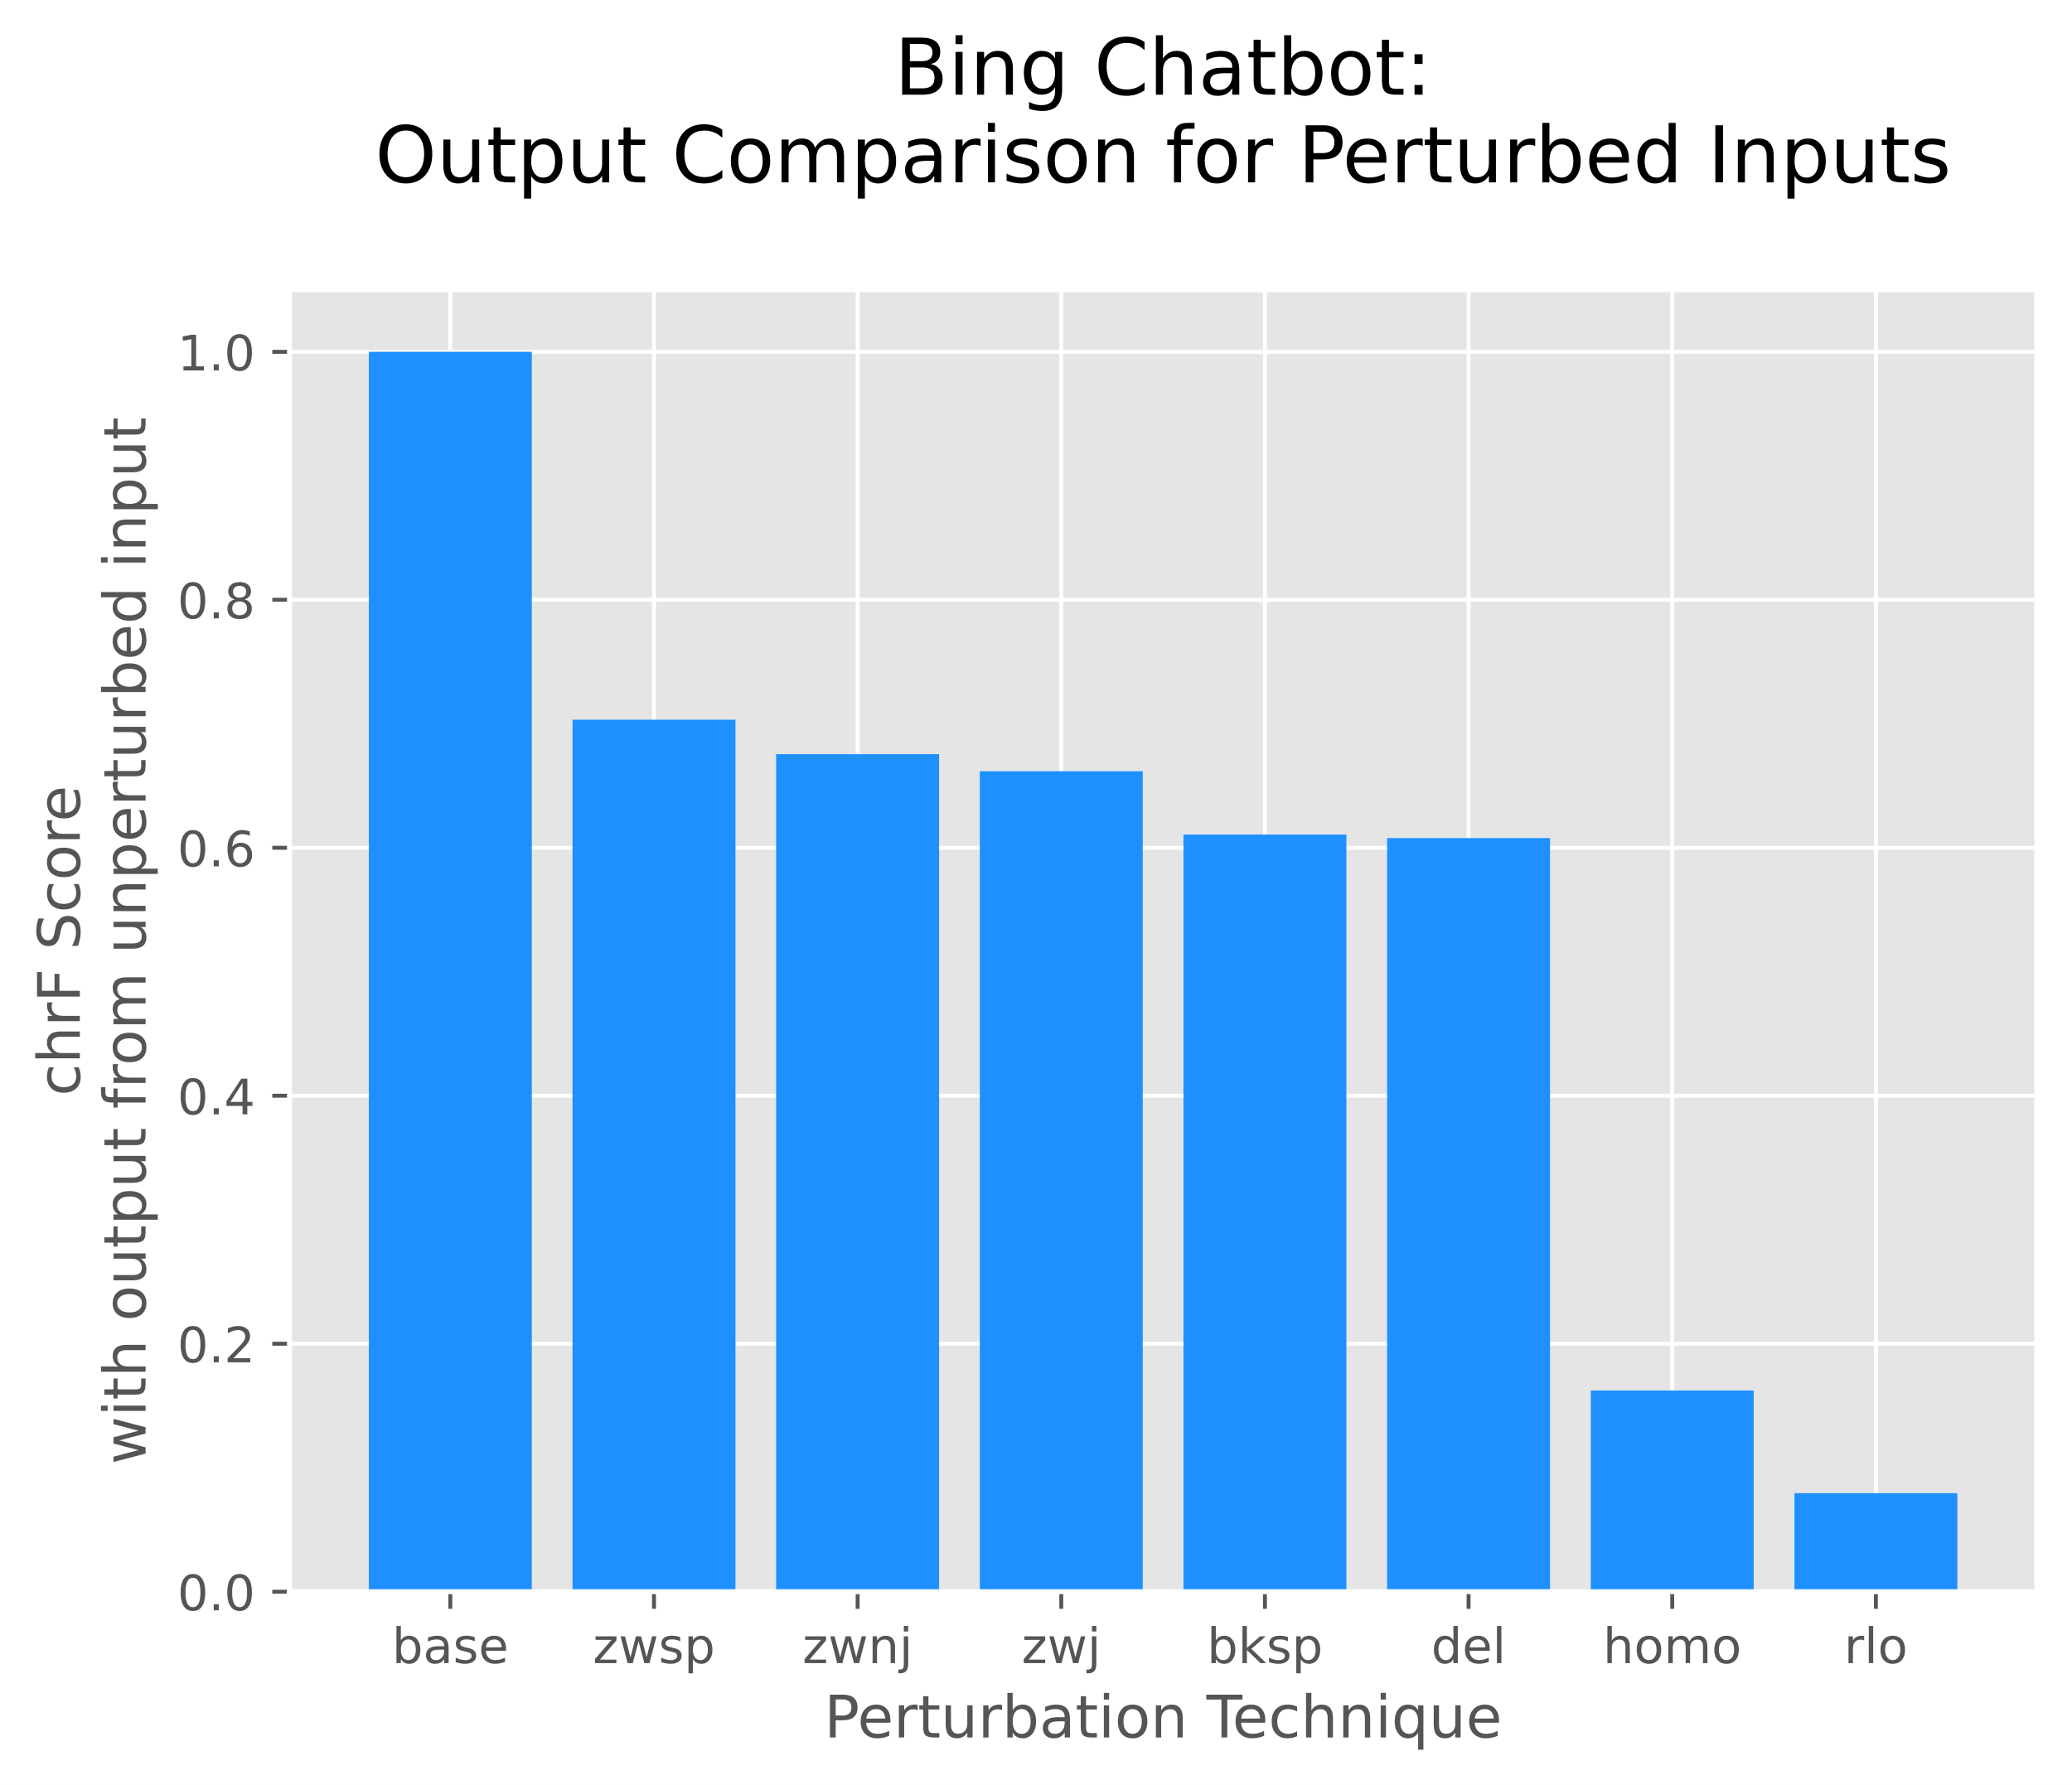
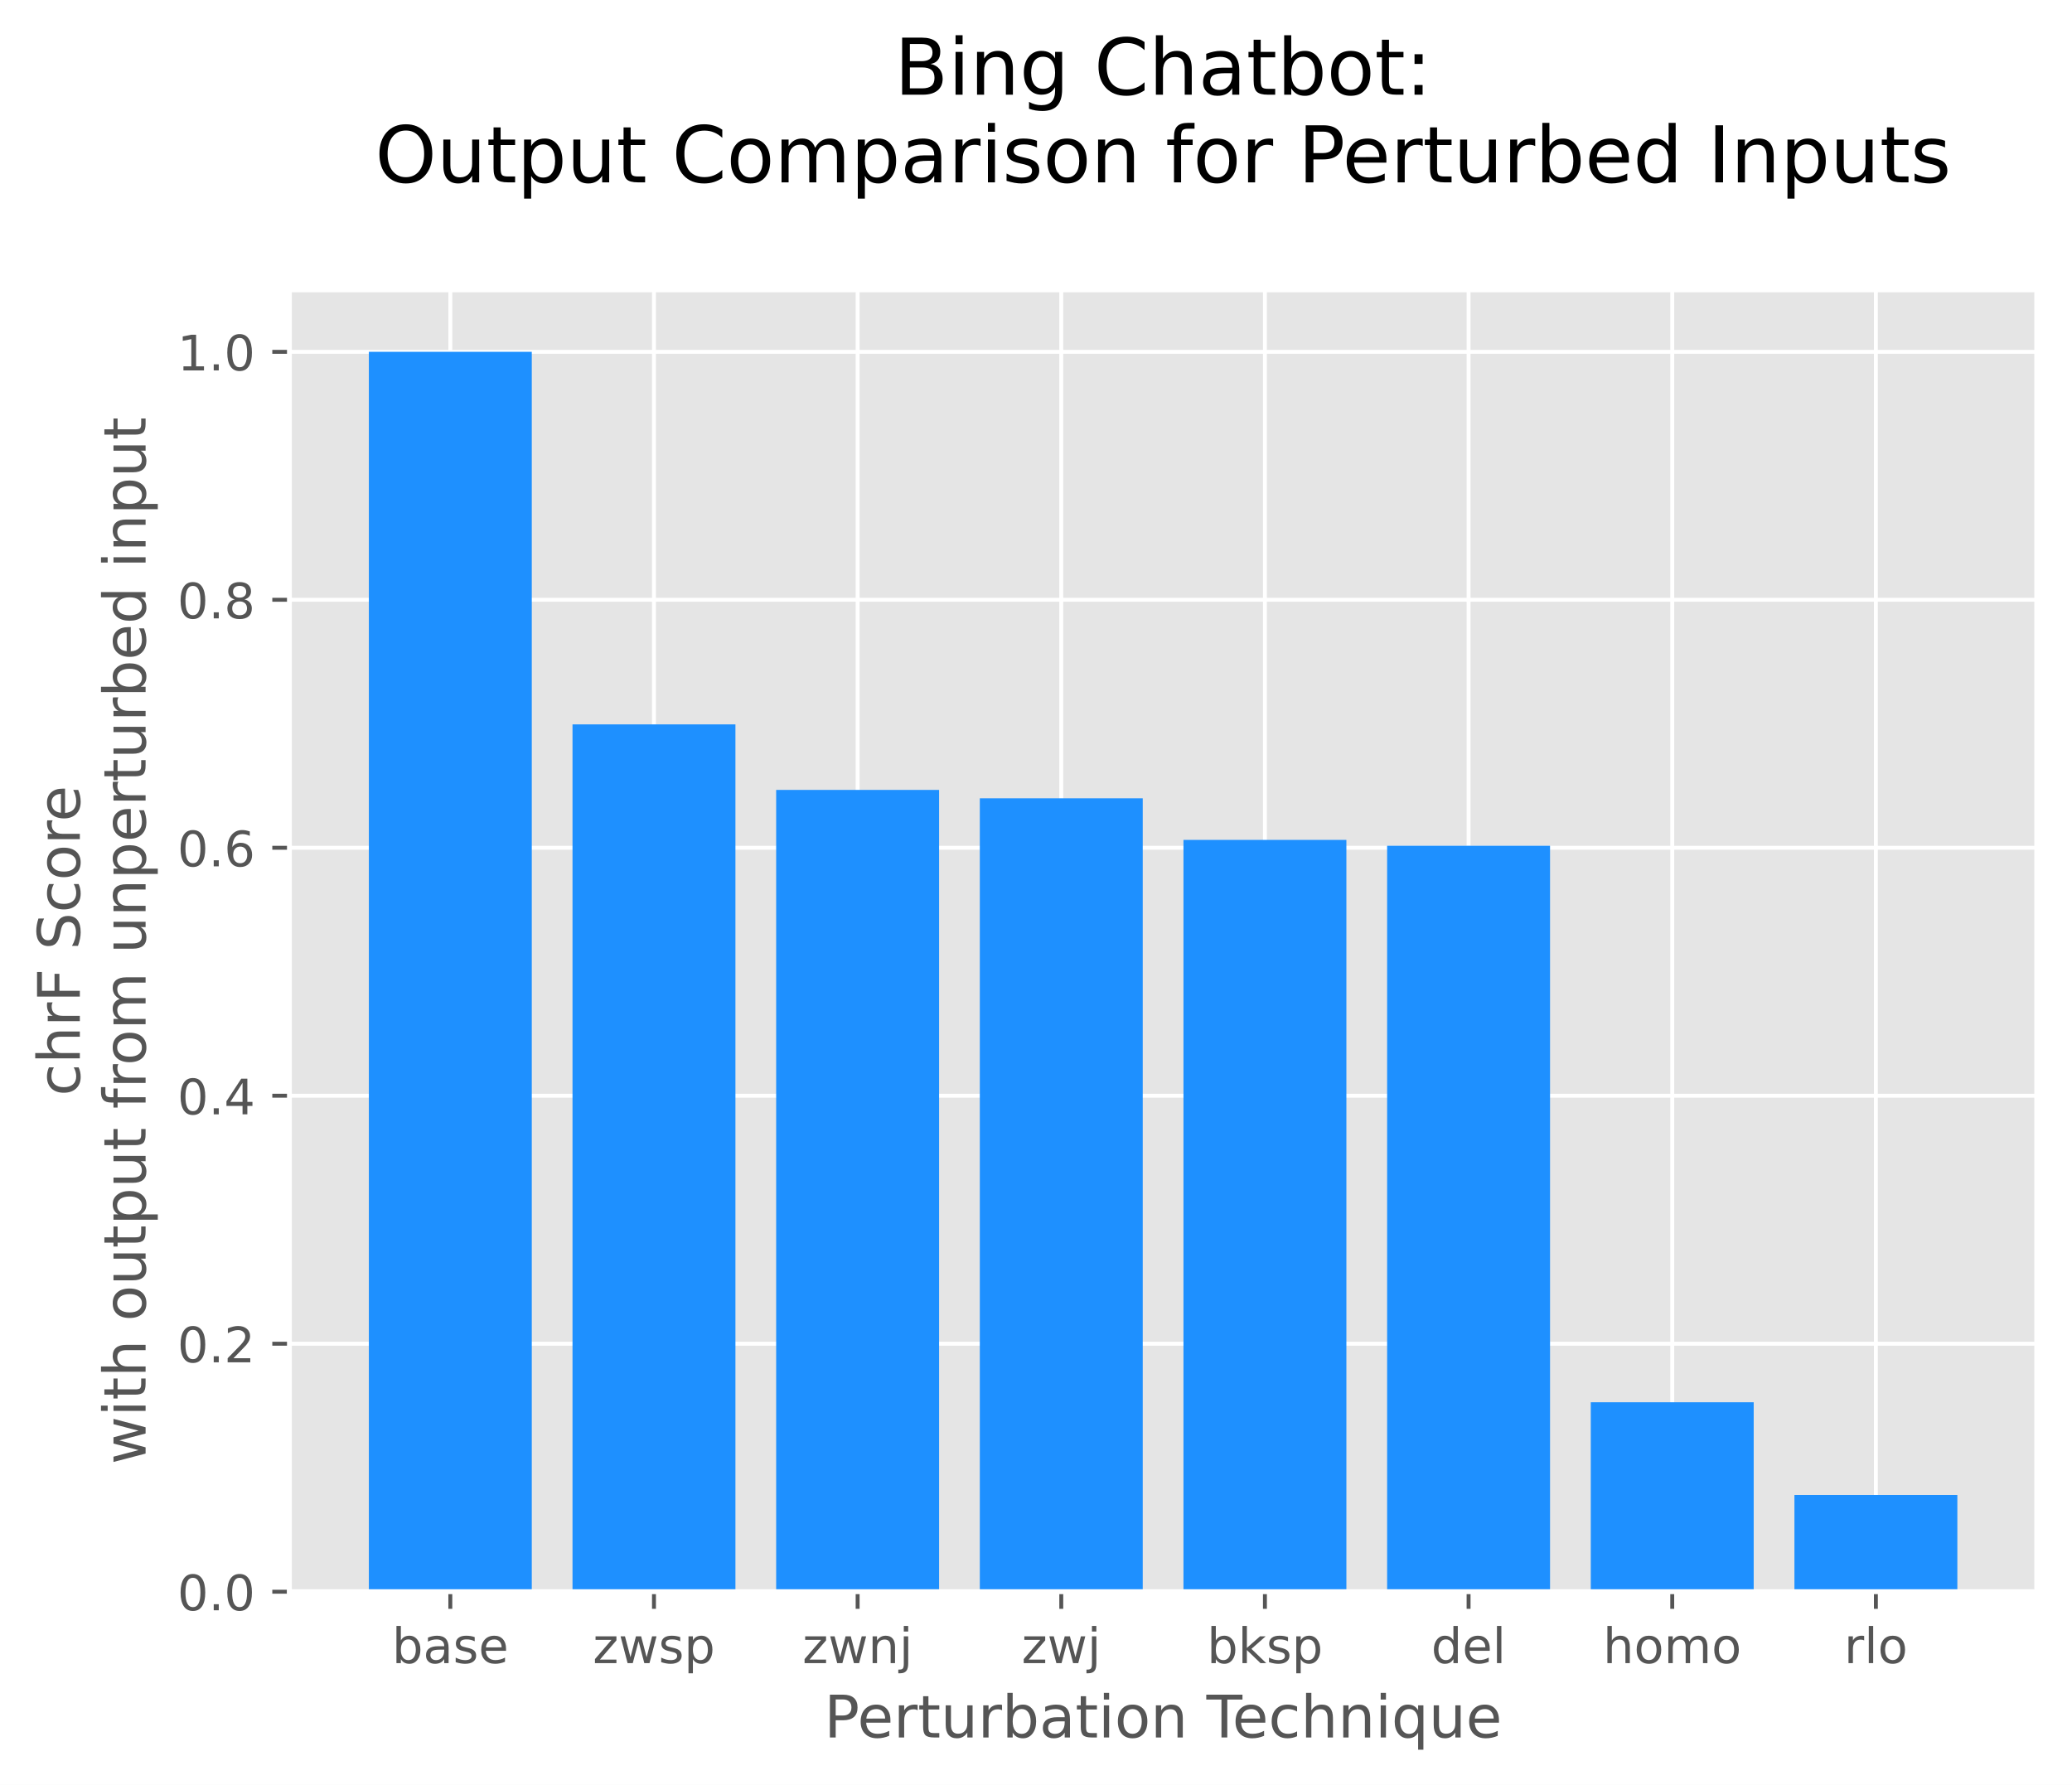
<svg xmlns="http://www.w3.org/2000/svg" xmlns:xlink="http://www.w3.org/1999/xlink" width="423.474pt" height="364.845pt" viewBox="0 0 423.474 364.845" version="1.1">
  <defs>
    <style type="text/css">*{stroke-linejoin: round; stroke-linecap: butt}</style>
  </defs>
  <g id="figure_1">
    <g id="patch_1">
      <path d="M 0 364.845  L 423.474 364.845  L 423.474 0  L 0 0  z " style="fill: #ffffff" />
    </g>
    <g id="axes_1">
      <g id="patch_2">
        <path d="M 59.154 325.353  L 416.274 325.353  L 416.274 59.241  L 59.154 59.241  z " style="fill: #e5e5e5" />
      </g>
      <g id="matplotlib.axis_1">
        <g id="xtick_1">
          <g id="line2d_1">
-             <path d="M 92.036 325.353  L 92.036 59.241  " clip-path="url(#p437b3e6d1a)" style="fill: none; stroke: #ffffff; stroke-width: 0.8; stroke-linecap: square" />
+             <path d="M 92.036 325.353  L 92.036 59.241  " clip-path="url(#p713c4d12d1)" style="fill: none; stroke: #ffffff; stroke-width: 0.8; stroke-linecap: square" />
          </g>
          <g id="line2d_2">
            <defs>
-               <path id="m28dc58c8ce" d="M 0 0  L 0 3.5  " style="stroke: #555555; stroke-width: 0.8" />
+               <path id="m9a1a0d88f3" d="M 0 0  L 0 3.5  " style="stroke: #555555; stroke-width: 0.8" />
            </defs>
            <g>
-               <use xlink:href="#m28dc58c8ce" x="92.036" y="325.353" style="fill: #555555; stroke: #555555; stroke-width: 0.8" />
+               <use xlink:href="#m9a1a0d88f3" x="92.036" y="325.353" style="fill: #555555; stroke: #555555; stroke-width: 0.8" />
            </g>
          </g>
          <g id="text_1">
            <g style="fill: #555555" transform="translate(80.1164 339.9512)scale(0.1 -0.1)">
              <defs>
                <path id="DejaVuSans-62" d="M 3116 1747  Q 3116 2381 2855 2742  Q 2594 3103 2138 3103  Q 1681 3103 1420 2742  Q 1159 2381 1159 1747  Q 1159 1113 1420 752  Q 1681 391 2138 391  Q 2594 391 2855 752  Q 3116 1113 3116 1747  z M 1159 2969  Q 1341 3281 1617 3432  Q 1894 3584 2278 3584  Q 2916 3584 3314 3078  Q 3713 2572 3713 1747  Q 3713 922 3314 415  Q 2916 -91 2278 -91  Q 1894 -91 1617 61  Q 1341 213 1159 525  L 1159 0  L 581 0  L 581 4863  L 1159 4863  L 1159 2969  z " transform="scale(0.015625)" />
                <path id="DejaVuSans-61" d="M 2194 1759  Q 1497 1759 1228 1600  Q 959 1441 959 1056  Q 959 750 1161 570  Q 1363 391 1709 391  Q 2188 391 2477 730  Q 2766 1069 2766 1631  L 2766 1759  L 2194 1759  z M 3341 1997  L 3341 0  L 2766 0  L 2766 531  Q 2569 213 2275 61  Q 1981 -91 1556 -91  Q 1019 -91 701 211  Q 384 513 384 1019  Q 384 1609 779 1909  Q 1175 2209 1959 2209  L 2766 2209  L 2766 2266  Q 2766 2663 2505 2880  Q 2244 3097 1772 3097  Q 1472 3097 1187 3025  Q 903 2953 641 2809  L 641 3341  Q 956 3463 1253 3523  Q 1550 3584 1831 3584  Q 2591 3584 2966 3190  Q 3341 2797 3341 1997  z " transform="scale(0.015625)" />
                <path id="DejaVuSans-73" d="M 2834 3397  L 2834 2853  Q 2591 2978 2328 3040  Q 2066 3103 1784 3103  Q 1356 3103 1142 2972  Q 928 2841 928 2578  Q 928 2378 1081 2264  Q 1234 2150 1697 2047  L 1894 2003  Q 2506 1872 2764 1633  Q 3022 1394 3022 966  Q 3022 478 2636 193  Q 2250 -91 1575 -91  Q 1294 -91 989 -36  Q 684 19 347 128  L 347 722  Q 666 556 975 473  Q 1284 391 1588 391  Q 1994 391 2212 530  Q 2431 669 2431 922  Q 2431 1156 2273 1281  Q 2116 1406 1581 1522  L 1381 1569  Q 847 1681 609 1914  Q 372 2147 372 2553  Q 372 3047 722 3315  Q 1072 3584 1716 3584  Q 2034 3584 2315 3537  Q 2597 3491 2834 3397  z " transform="scale(0.015625)" />
                <path id="DejaVuSans-65" d="M 3597 1894  L 3597 1613  L 953 1613  Q 991 1019 1311 708  Q 1631 397 2203 397  Q 2534 397 2845 478  Q 3156 559 3463 722  L 3463 178  Q 3153 47 2828 -22  Q 2503 -91 2169 -91  Q 1331 -91 842 396  Q 353 884 353 1716  Q 353 2575 817 3079  Q 1281 3584 2069 3584  Q 2775 3584 3186 3129  Q 3597 2675 3597 1894  z M 3022 2063  Q 3016 2534 2758 2815  Q 2500 3097 2075 3097  Q 1594 3097 1305 2825  Q 1016 2553 972 2059  L 3022 2063  z " transform="scale(0.015625)" />
              </defs>
              <use xlink:href="#DejaVuSans-62" />
              <use xlink:href="#DejaVuSans-61" x="63.477" />
              <use xlink:href="#DejaVuSans-73" x="124.756" />
              <use xlink:href="#DejaVuSans-65" x="176.855" />
            </g>
          </g>
        </g>
        <g id="xtick_2">
          <g id="line2d_3">
-             <path d="M 133.658 325.353  L 133.658 59.241  " clip-path="url(#p437b3e6d1a)" style="fill: none; stroke: #ffffff; stroke-width: 0.8; stroke-linecap: square" />
+             <path d="M 133.658 325.353  L 133.658 59.241  " clip-path="url(#p713c4d12d1)" style="fill: none; stroke: #ffffff; stroke-width: 0.8; stroke-linecap: square" />
          </g>
          <g id="line2d_4">
            <g>
-               <use xlink:href="#m28dc58c8ce" x="133.658" y="325.353" style="fill: #555555; stroke: #555555; stroke-width: 0.8" />
+               <use xlink:href="#m9a1a0d88f3" x="133.658" y="325.353" style="fill: #555555; stroke: #555555; stroke-width: 0.8" />
            </g>
          </g>
          <g id="text_2">
            <g style="fill: #555555" transform="translate(121.1661 339.9512)scale(0.1 -0.1)">
              <defs>
                <path id="DejaVuSans-7a" d="M 353 3500  L 3084 3500  L 3084 2975  L 922 459  L 3084 459  L 3084 0  L 275 0  L 275 525  L 2438 3041  L 353 3041  L 353 3500  z " transform="scale(0.015625)" />
                <path id="DejaVuSans-77" d="M 269 3500  L 844 3500  L 1563 769  L 2278 3500  L 2956 3500  L 3675 769  L 4391 3500  L 4966 3500  L 4050 0  L 3372 0  L 2619 2869  L 1863 0  L 1184 0  L 269 3500  z " transform="scale(0.015625)" />
                <path id="DejaVuSans-70" d="M 1159 525  L 1159 -1331  L 581 -1331  L 581 3500  L 1159 3500  L 1159 2969  Q 1341 3281 1617 3432  Q 1894 3584 2278 3584  Q 2916 3584 3314 3078  Q 3713 2572 3713 1747  Q 3713 922 3314 415  Q 2916 -91 2278 -91  Q 1894 -91 1617 61  Q 1341 213 1159 525  z M 3116 1747  Q 3116 2381 2855 2742  Q 2594 3103 2138 3103  Q 1681 3103 1420 2742  Q 1159 2381 1159 1747  Q 1159 1113 1420 752  Q 1681 391 2138 391  Q 2594 391 2855 752  Q 3116 1113 3116 1747  z " transform="scale(0.015625)" />
              </defs>
              <use xlink:href="#DejaVuSans-7a" />
              <use xlink:href="#DejaVuSans-77" x="52.49" />
              <use xlink:href="#DejaVuSans-73" x="134.277" />
              <use xlink:href="#DejaVuSans-70" x="186.377" />
            </g>
          </g>
        </g>
        <g id="xtick_3">
          <g id="line2d_5">
-             <path d="M 175.281 325.353  L 175.281 59.241  " clip-path="url(#p437b3e6d1a)" style="fill: none; stroke: #ffffff; stroke-width: 0.8; stroke-linecap: square" />
+             <path d="M 175.281 325.353  L 175.281 59.241  " clip-path="url(#p713c4d12d1)" style="fill: none; stroke: #ffffff; stroke-width: 0.8; stroke-linecap: square" />
          </g>
          <g id="line2d_6">
            <g>
-               <use xlink:href="#m28dc58c8ce" x="175.281" y="325.353" style="fill: #555555; stroke: #555555; stroke-width: 0.8" />
+               <use xlink:href="#m9a1a0d88f3" x="175.281" y="325.353" style="fill: #555555; stroke: #555555; stroke-width: 0.8" />
            </g>
          </g>
          <g id="text_3">
            <g style="fill: #555555" transform="translate(164.0096 339.9512)scale(0.1 -0.1)">
              <defs>
                <path id="DejaVuSans-6e" d="M 3513 2113  L 3513 0  L 2938 0  L 2938 2094  Q 2938 2591 2744 2837  Q 2550 3084 2163 3084  Q 1697 3084 1428 2787  Q 1159 2491 1159 1978  L 1159 0  L 581 0  L 581 3500  L 1159 3500  L 1159 2956  Q 1366 3272 1645 3428  Q 1925 3584 2291 3584  Q 2894 3584 3203 3211  Q 3513 2838 3513 2113  z " transform="scale(0.015625)" />
                <path id="DejaVuSans-6a" d="M 603 3500  L 1178 3500  L 1178 -63  Q 1178 -731 923 -1031  Q 669 -1331 103 -1331  L -116 -1331  L -116 -844  L 38 -844  Q 366 -844 484 -692  Q 603 -541 603 -63  L 603 3500  z M 603 4863  L 1178 4863  L 1178 4134  L 603 4134  L 603 4863  z " transform="scale(0.015625)" />
              </defs>
              <use xlink:href="#DejaVuSans-7a" />
              <use xlink:href="#DejaVuSans-77" x="52.49" />
              <use xlink:href="#DejaVuSans-6e" x="134.277" />
              <use xlink:href="#DejaVuSans-6a" x="197.656" />
            </g>
          </g>
        </g>
        <g id="xtick_4">
          <g id="line2d_7">
-             <path d="M 216.903 325.353  L 216.903 59.241  " clip-path="url(#p437b3e6d1a)" style="fill: none; stroke: #ffffff; stroke-width: 0.8; stroke-linecap: square" />
+             <path d="M 216.903 325.353  L 216.903 59.241  " clip-path="url(#p713c4d12d1)" style="fill: none; stroke: #ffffff; stroke-width: 0.8; stroke-linecap: square" />
          </g>
          <g id="line2d_8">
            <g>
-               <use xlink:href="#m28dc58c8ce" x="216.903" y="325.353" style="fill: #555555; stroke: #555555; stroke-width: 0.8" />
+               <use xlink:href="#m9a1a0d88f3" x="216.903" y="325.353" style="fill: #555555; stroke: #555555; stroke-width: 0.8" />
            </g>
          </g>
          <g id="text_4">
            <g style="fill: #555555" transform="translate(208.8007 339.9512)scale(0.1 -0.1)">
              <use xlink:href="#DejaVuSans-7a" />
              <use xlink:href="#DejaVuSans-77" x="52.49" />
              <use xlink:href="#DejaVuSans-6a" x="134.277" />
            </g>
          </g>
        </g>
        <g id="xtick_5">
          <g id="line2d_9">
-             <path d="M 258.525 325.353  L 258.525 59.241  " clip-path="url(#p437b3e6d1a)" style="fill: none; stroke: #ffffff; stroke-width: 0.8; stroke-linecap: square" />
+             <path d="M 258.525 325.353  L 258.525 59.241  " clip-path="url(#p713c4d12d1)" style="fill: none; stroke: #ffffff; stroke-width: 0.8; stroke-linecap: square" />
          </g>
          <g id="line2d_10">
            <g>
-               <use xlink:href="#m28dc58c8ce" x="258.525" y="325.353" style="fill: #555555; stroke: #555555; stroke-width: 0.8" />
+               <use xlink:href="#m9a1a0d88f3" x="258.525" y="325.353" style="fill: #555555; stroke: #555555; stroke-width: 0.8" />
            </g>
          </g>
          <g id="text_5">
            <g style="fill: #555555" transform="translate(246.677 339.9512)scale(0.1 -0.1)">
              <defs>
                <path id="DejaVuSans-6b" d="M 581 4863  L 1159 4863  L 1159 1991  L 2875 3500  L 3609 3500  L 1753 1863  L 3688 0  L 2938 0  L 1159 1709  L 1159 0  L 581 0  L 581 4863  z " transform="scale(0.015625)" />
              </defs>
              <use xlink:href="#DejaVuSans-62" />
              <use xlink:href="#DejaVuSans-6b" x="63.477" />
              <use xlink:href="#DejaVuSans-73" x="121.387" />
              <use xlink:href="#DejaVuSans-70" x="173.486" />
            </g>
          </g>
        </g>
        <g id="xtick_6">
          <g id="line2d_11">
-             <path d="M 300.148 325.353  L 300.148 59.241  " clip-path="url(#p437b3e6d1a)" style="fill: none; stroke: #ffffff; stroke-width: 0.8; stroke-linecap: square" />
+             <path d="M 300.148 325.353  L 300.148 59.241  " clip-path="url(#p713c4d12d1)" style="fill: none; stroke: #ffffff; stroke-width: 0.8; stroke-linecap: square" />
          </g>
          <g id="line2d_12">
            <g>
-               <use xlink:href="#m28dc58c8ce" x="300.148" y="325.353" style="fill: #555555; stroke: #555555; stroke-width: 0.8" />
+               <use xlink:href="#m9a1a0d88f3" x="300.148" y="325.353" style="fill: #555555; stroke: #555555; stroke-width: 0.8" />
            </g>
          </g>
          <g id="text_6">
            <g style="fill: #555555" transform="translate(292.508 339.9512)scale(0.1 -0.1)">
              <defs>
                <path id="DejaVuSans-64" d="M 2906 2969  L 2906 4863  L 3481 4863  L 3481 0  L 2906 0  L 2906 525  Q 2725 213 2448 61  Q 2172 -91 1784 -91  Q 1150 -91 751 415  Q 353 922 353 1747  Q 353 2572 751 3078  Q 1150 3584 1784 3584  Q 2172 3584 2448 3432  Q 2725 3281 2906 2969  z M 947 1747  Q 947 1113 1208 752  Q 1469 391 1925 391  Q 2381 391 2643 752  Q 2906 1113 2906 1747  Q 2906 2381 2643 2742  Q 2381 3103 1925 3103  Q 1469 3103 1208 2742  Q 947 2381 947 1747  z " transform="scale(0.015625)" />
                <path id="DejaVuSans-6c" d="M 603 4863  L 1178 4863  L 1178 0  L 603 0  L 603 4863  z " transform="scale(0.015625)" />
              </defs>
              <use xlink:href="#DejaVuSans-64" />
              <use xlink:href="#DejaVuSans-65" x="63.477" />
              <use xlink:href="#DejaVuSans-6c" x="125" />
            </g>
          </g>
        </g>
        <g id="xtick_7">
          <g id="line2d_13">
-             <path d="M 341.77 325.353  L 341.77 59.241  " clip-path="url(#p437b3e6d1a)" style="fill: none; stroke: #ffffff; stroke-width: 0.8; stroke-linecap: square" />
+             <path d="M 341.77 325.353  L 341.77 59.241  " clip-path="url(#p713c4d12d1)" style="fill: none; stroke: #ffffff; stroke-width: 0.8; stroke-linecap: square" />
          </g>
          <g id="line2d_14">
            <g>
-               <use xlink:href="#m28dc58c8ce" x="341.77" y="325.353" style="fill: #555555; stroke: #555555; stroke-width: 0.8" />
+               <use xlink:href="#m9a1a0d88f3" x="341.77" y="325.353" style="fill: #555555; stroke: #555555; stroke-width: 0.8" />
            </g>
          </g>
          <g id="text_7">
            <g style="fill: #555555" transform="translate(327.6124 339.9512)scale(0.1 -0.1)">
              <defs>
                <path id="DejaVuSans-68" d="M 3513 2113  L 3513 0  L 2938 0  L 2938 2094  Q 2938 2591 2744 2837  Q 2550 3084 2163 3084  Q 1697 3084 1428 2787  Q 1159 2491 1159 1978  L 1159 0  L 581 0  L 581 4863  L 1159 4863  L 1159 2956  Q 1366 3272 1645 3428  Q 1925 3584 2291 3584  Q 2894 3584 3203 3211  Q 3513 2838 3513 2113  z " transform="scale(0.015625)" />
                <path id="DejaVuSans-6f" d="M 1959 3097  Q 1497 3097 1228 2736  Q 959 2375 959 1747  Q 959 1119 1226 758  Q 1494 397 1959 397  Q 2419 397 2687 759  Q 2956 1122 2956 1747  Q 2956 2369 2687 2733  Q 2419 3097 1959 3097  z M 1959 3584  Q 2709 3584 3137 3096  Q 3566 2609 3566 1747  Q 3566 888 3137 398  Q 2709 -91 1959 -91  Q 1206 -91 779 398  Q 353 888 353 1747  Q 353 2609 779 3096  Q 1206 3584 1959 3584  z " transform="scale(0.015625)" />
                <path id="DejaVuSans-6d" d="M 3328 2828  Q 3544 3216 3844 3400  Q 4144 3584 4550 3584  Q 5097 3584 5394 3201  Q 5691 2819 5691 2113  L 5691 0  L 5113 0  L 5113 2094  Q 5113 2597 4934 2840  Q 4756 3084 4391 3084  Q 3944 3084 3684 2787  Q 3425 2491 3425 1978  L 3425 0  L 2847 0  L 2847 2094  Q 2847 2600 2669 2842  Q 2491 3084 2119 3084  Q 1678 3084 1418 2786  Q 1159 2488 1159 1978  L 1159 0  L 581 0  L 581 3500  L 1159 3500  L 1159 2956  Q 1356 3278 1631 3431  Q 1906 3584 2284 3584  Q 2666 3584 2933 3390  Q 3200 3197 3328 2828  z " transform="scale(0.015625)" />
              </defs>
              <use xlink:href="#DejaVuSans-68" />
              <use xlink:href="#DejaVuSans-6f" x="63.379" />
              <use xlink:href="#DejaVuSans-6d" x="124.561" />
              <use xlink:href="#DejaVuSans-6f" x="221.973" />
            </g>
          </g>
        </g>
        <g id="xtick_8">
          <g id="line2d_15">
-             <path d="M 383.393 325.353  L 383.393 59.241  " clip-path="url(#p437b3e6d1a)" style="fill: none; stroke: #ffffff; stroke-width: 0.8; stroke-linecap: square" />
+             <path d="M 383.393 325.353  L 383.393 59.241  " clip-path="url(#p713c4d12d1)" style="fill: none; stroke: #ffffff; stroke-width: 0.8; stroke-linecap: square" />
          </g>
          <g id="line2d_16">
            <g>
-               <use xlink:href="#m28dc58c8ce" x="383.393" y="325.353" style="fill: #555555; stroke: #555555; stroke-width: 0.8" />
+               <use xlink:href="#m9a1a0d88f3" x="383.393" y="325.353" style="fill: #555555; stroke: #555555; stroke-width: 0.8" />
            </g>
          </g>
          <g id="text_8">
            <g style="fill: #555555" transform="translate(376.8887 339.9512)scale(0.1 -0.1)">
              <defs>
                <path id="DejaVuSans-72" d="M 2631 2963  Q 2534 3019 2420 3045  Q 2306 3072 2169 3072  Q 1681 3072 1420 2755  Q 1159 2438 1159 1844  L 1159 0  L 581 0  L 581 3500  L 1159 3500  L 1159 2956  Q 1341 3275 1631 3429  Q 1922 3584 2338 3584  Q 2397 3584 2469 3576  Q 2541 3569 2628 3553  L 2631 2963  z " transform="scale(0.015625)" />
              </defs>
              <use xlink:href="#DejaVuSans-72" />
              <use xlink:href="#DejaVuSans-6c" x="41.113" />
              <use xlink:href="#DejaVuSans-6f" x="68.896" />
            </g>
          </g>
        </g>
        <g id="text_9">
          <g style="fill: #555555" transform="translate(168.4377 355.149)scale(0.12 -0.12)">
            <defs>
              <path id="DejaVuSans-50" d="M 1259 4147  L 1259 2394  L 2053 2394  Q 2494 2394 2734 2622  Q 2975 2850 2975 3272  Q 2975 3691 2734 3919  Q 2494 4147 2053 4147  L 1259 4147  z M 628 4666  L 2053 4666  Q 2838 4666 3239 4311  Q 3641 3956 3641 3272  Q 3641 2581 3239 2228  Q 2838 1875 2053 1875  L 1259 1875  L 1259 0  L 628 0  L 628 4666  z " transform="scale(0.015625)" />
              <path id="DejaVuSans-74" d="M 1172 4494  L 1172 3500  L 2356 3500  L 2356 3053  L 1172 3053  L 1172 1153  Q 1172 725 1289 603  Q 1406 481 1766 481  L 2356 481  L 2356 0  L 1766 0  Q 1100 0 847 248  Q 594 497 594 1153  L 594 3053  L 172 3053  L 172 3500  L 594 3500  L 594 4494  L 1172 4494  z " transform="scale(0.015625)" />
              <path id="DejaVuSans-75" d="M 544 1381  L 544 3500  L 1119 3500  L 1119 1403  Q 1119 906 1312 657  Q 1506 409 1894 409  Q 2359 409 2629 706  Q 2900 1003 2900 1516  L 2900 3500  L 3475 3500  L 3475 0  L 2900 0  L 2900 538  Q 2691 219 2414 64  Q 2138 -91 1772 -91  Q 1169 -91 856 284  Q 544 659 544 1381  z M 1991 3584  L 1991 3584  z " transform="scale(0.015625)" />
              <path id="DejaVuSans-69" d="M 603 3500  L 1178 3500  L 1178 0  L 603 0  L 603 3500  z M 603 4863  L 1178 4863  L 1178 4134  L 603 4134  L 603 4863  z " transform="scale(0.015625)" />
              <path id="DejaVuSans-20" transform="scale(0.015625)" />
              <path id="DejaVuSans-54" d="M -19 4666  L 3928 4666  L 3928 4134  L 2272 4134  L 2272 0  L 1638 0  L 1638 4134  L -19 4134  L -19 4666  z " transform="scale(0.015625)" />
              <path id="DejaVuSans-63" d="M 3122 3366  L 3122 2828  Q 2878 2963 2633 3030  Q 2388 3097 2138 3097  Q 1578 3097 1268 2742  Q 959 2388 959 1747  Q 959 1106 1268 751  Q 1578 397 2138 397  Q 2388 397 2633 464  Q 2878 531 3122 666  L 3122 134  Q 2881 22 2623 -34  Q 2366 -91 2075 -91  Q 1284 -91 818 406  Q 353 903 353 1747  Q 353 2603 823 3093  Q 1294 3584 2113 3584  Q 2378 3584 2631 3529  Q 2884 3475 3122 3366  z " transform="scale(0.015625)" />
              <path id="DejaVuSans-71" d="M 947 1747  Q 947 1113 1208 752  Q 1469 391 1925 391  Q 2381 391 2643 752  Q 2906 1113 2906 1747  Q 2906 2381 2643 2742  Q 2381 3103 1925 3103  Q 1469 3103 1208 2742  Q 947 2381 947 1747  z M 2906 525  Q 2725 213 2448 61  Q 2172 -91 1784 -91  Q 1150 -91 751 415  Q 353 922 353 1747  Q 353 2572 751 3078  Q 1150 3584 1784 3584  Q 2172 3584 2448 3432  Q 2725 3281 2906 2969  L 2906 3500  L 3481 3500  L 3481 -1331  L 2906 -1331  L 2906 525  z " transform="scale(0.015625)" />
            </defs>
            <use xlink:href="#DejaVuSans-50" />
            <use xlink:href="#DejaVuSans-65" x="56.678" />
            <use xlink:href="#DejaVuSans-72" x="118.201" />
            <use xlink:href="#DejaVuSans-74" x="159.314" />
            <use xlink:href="#DejaVuSans-75" x="198.523" />
            <use xlink:href="#DejaVuSans-72" x="261.902" />
            <use xlink:href="#DejaVuSans-62" x="303.016" />
            <use xlink:href="#DejaVuSans-61" x="366.492" />
            <use xlink:href="#DejaVuSans-74" x="427.771" />
            <use xlink:href="#DejaVuSans-69" x="466.98" />
            <use xlink:href="#DejaVuSans-6f" x="494.764" />
            <use xlink:href="#DejaVuSans-6e" x="555.945" />
            <use xlink:href="#DejaVuSans-20" x="619.324" />
            <use xlink:href="#DejaVuSans-54" x="651.111" />
            <use xlink:href="#DejaVuSans-65" x="695.195" />
            <use xlink:href="#DejaVuSans-63" x="756.719" />
            <use xlink:href="#DejaVuSans-68" x="811.699" />
            <use xlink:href="#DejaVuSans-6e" x="875.078" />
            <use xlink:href="#DejaVuSans-69" x="938.457" />
            <use xlink:href="#DejaVuSans-71" x="966.24" />
            <use xlink:href="#DejaVuSans-75" x="1029.717" />
            <use xlink:href="#DejaVuSans-65" x="1093.096" />
          </g>
        </g>
      </g>
      <g id="matplotlib.axis_2">
        <g id="ytick_1">
          <g id="line2d_17">
-             <path d="M 59.154 325.353  L 416.274 325.353  " clip-path="url(#p437b3e6d1a)" style="fill: none; stroke: #ffffff; stroke-width: 0.8; stroke-linecap: square" />
+             <path d="M 59.154 325.353  L 416.274 325.353  " clip-path="url(#p713c4d12d1)" style="fill: none; stroke: #ffffff; stroke-width: 0.8; stroke-linecap: square" />
          </g>
          <g id="line2d_18">
            <defs>
-               <path id="mec043bfd2d" d="M 0 0  L -3.5 0  " style="stroke: #555555; stroke-width: 0.8" />
+               <path id="m39af112ef5" d="M 0 0  L -3.5 0  " style="stroke: #555555; stroke-width: 0.8" />
            </defs>
            <g>
-               <use xlink:href="#mec043bfd2d" x="59.154" y="325.353" style="fill: #555555; stroke: #555555; stroke-width: 0.8" />
+               <use xlink:href="#m39af112ef5" x="59.154" y="325.353" style="fill: #555555; stroke: #555555; stroke-width: 0.8" />
            </g>
          </g>
          <g id="text_10">
            <g style="fill: #555555" transform="translate(36.25113 329.1519)scale(0.1 -0.1)">
              <defs>
                <path id="DejaVuSans-30" d="M 2034 4250  Q 1547 4250 1301 3770  Q 1056 3291 1056 2328  Q 1056 1369 1301 889  Q 1547 409 2034 409  Q 2525 409 2770 889  Q 3016 1369 3016 2328  Q 3016 3291 2770 3770  Q 2525 4250 2034 4250  z M 2034 4750  Q 2819 4750 3233 4129  Q 3647 3509 3647 2328  Q 3647 1150 3233 529  Q 2819 -91 2034 -91  Q 1250 -91 836 529  Q 422 1150 422 2328  Q 422 3509 836 4129  Q 1250 4750 2034 4750  z " transform="scale(0.015625)" />
                <path id="DejaVuSans-2e" d="M 684 794  L 1344 794  L 1344 0  L 684 0  L 684 794  z " transform="scale(0.015625)" />
              </defs>
              <use xlink:href="#DejaVuSans-30" />
              <use xlink:href="#DejaVuSans-2e" x="63.623" />
              <use xlink:href="#DejaVuSans-30" x="95.41" />
            </g>
          </g>
        </g>
        <g id="ytick_2">
          <g id="line2d_19">
-             <path d="M 59.154 274.665  L 416.274 274.665  " clip-path="url(#p437b3e6d1a)" style="fill: none; stroke: #ffffff; stroke-width: 0.8; stroke-linecap: square" />
+             <path d="M 59.154 274.665  L 416.274 274.665  " clip-path="url(#p713c4d12d1)" style="fill: none; stroke: #ffffff; stroke-width: 0.8; stroke-linecap: square" />
          </g>
          <g id="line2d_20">
            <g>
-               <use xlink:href="#mec043bfd2d" x="59.154" y="274.665" style="fill: #555555; stroke: #555555; stroke-width: 0.8" />
+               <use xlink:href="#m39af112ef5" x="59.154" y="274.665" style="fill: #555555; stroke: #555555; stroke-width: 0.8" />
            </g>
          </g>
          <g id="text_11">
            <g style="fill: #555555" transform="translate(36.25113 278.4639)scale(0.1 -0.1)">
              <defs>
                <path id="DejaVuSans-32" d="M 1228 531  L 3431 531  L 3431 0  L 469 0  L 469 531  Q 828 903 1448 1529  Q 2069 2156 2228 2338  Q 2531 2678 2651 2914  Q 2772 3150 2772 3378  Q 2772 3750 2511 3984  Q 2250 4219 1831 4219  Q 1534 4219 1204 4116  Q 875 4013 500 3803  L 500 4441  Q 881 4594 1212 4672  Q 1544 4750 1819 4750  Q 2544 4750 2975 4387  Q 3406 4025 3406 3419  Q 3406 3131 3298 2873  Q 3191 2616 2906 2266  Q 2828 2175 2409 1742  Q 1991 1309 1228 531  z " transform="scale(0.015625)" />
              </defs>
              <use xlink:href="#DejaVuSans-30" />
              <use xlink:href="#DejaVuSans-2e" x="63.623" />
              <use xlink:href="#DejaVuSans-32" x="95.41" />
            </g>
          </g>
        </g>
        <g id="ytick_3">
          <g id="line2d_21">
-             <path d="M 59.154 223.977  L 416.274 223.977  " clip-path="url(#p437b3e6d1a)" style="fill: none; stroke: #ffffff; stroke-width: 0.8; stroke-linecap: square" />
+             <path d="M 59.154 223.977  L 416.274 223.977  " clip-path="url(#p713c4d12d1)" style="fill: none; stroke: #ffffff; stroke-width: 0.8; stroke-linecap: square" />
          </g>
          <g id="line2d_22">
            <g>
-               <use xlink:href="#mec043bfd2d" x="59.154" y="223.977" style="fill: #555555; stroke: #555555; stroke-width: 0.8" />
+               <use xlink:href="#m39af112ef5" x="59.154" y="223.977" style="fill: #555555; stroke: #555555; stroke-width: 0.8" />
            </g>
          </g>
          <g id="text_12">
            <g style="fill: #555555" transform="translate(36.25113 227.7759)scale(0.1 -0.1)">
              <defs>
                <path id="DejaVuSans-34" d="M 2419 4116  L 825 1625  L 2419 1625  L 2419 4116  z M 2253 4666  L 3047 4666  L 3047 1625  L 3713 1625  L 3713 1100  L 3047 1100  L 3047 0  L 2419 0  L 2419 1100  L 313 1100  L 313 1709  L 2253 4666  z " transform="scale(0.015625)" />
              </defs>
              <use xlink:href="#DejaVuSans-30" />
              <use xlink:href="#DejaVuSans-2e" x="63.623" />
              <use xlink:href="#DejaVuSans-34" x="95.41" />
            </g>
          </g>
        </g>
        <g id="ytick_4">
          <g id="line2d_23">
-             <path d="M 59.154 173.289  L 416.274 173.289  " clip-path="url(#p437b3e6d1a)" style="fill: none; stroke: #ffffff; stroke-width: 0.8; stroke-linecap: square" />
+             <path d="M 59.154 173.289  L 416.274 173.289  " clip-path="url(#p713c4d12d1)" style="fill: none; stroke: #ffffff; stroke-width: 0.8; stroke-linecap: square" />
          </g>
          <g id="line2d_24">
            <g>
-               <use xlink:href="#mec043bfd2d" x="59.154" y="173.289" style="fill: #555555; stroke: #555555; stroke-width: 0.8" />
+               <use xlink:href="#m39af112ef5" x="59.154" y="173.289" style="fill: #555555; stroke: #555555; stroke-width: 0.8" />
            </g>
          </g>
          <g id="text_13">
            <g style="fill: #555555" transform="translate(36.25113 177.0879)scale(0.1 -0.1)">
              <defs>
                <path id="DejaVuSans-36" d="M 2113 2584  Q 1688 2584 1439 2293  Q 1191 2003 1191 1497  Q 1191 994 1439 701  Q 1688 409 2113 409  Q 2538 409 2786 701  Q 3034 994 3034 1497  Q 3034 2003 2786 2293  Q 2538 2584 2113 2584  z M 3366 4563  L 3366 3988  Q 3128 4100 2886 4159  Q 2644 4219 2406 4219  Q 1781 4219 1451 3797  Q 1122 3375 1075 2522  Q 1259 2794 1537 2939  Q 1816 3084 2150 3084  Q 2853 3084 3261 2657  Q 3669 2231 3669 1497  Q 3669 778 3244 343  Q 2819 -91 2113 -91  Q 1303 -91 875 529  Q 447 1150 447 2328  Q 447 3434 972 4092  Q 1497 4750 2381 4750  Q 2619 4750 2861 4703  Q 3103 4656 3366 4563  z " transform="scale(0.015625)" />
              </defs>
              <use xlink:href="#DejaVuSans-30" />
              <use xlink:href="#DejaVuSans-2e" x="63.623" />
              <use xlink:href="#DejaVuSans-36" x="95.41" />
            </g>
          </g>
        </g>
        <g id="ytick_5">
          <g id="line2d_25">
-             <path d="M 59.154 122.601  L 416.274 122.601  " clip-path="url(#p437b3e6d1a)" style="fill: none; stroke: #ffffff; stroke-width: 0.8; stroke-linecap: square" />
+             <path d="M 59.154 122.601  L 416.274 122.601  " clip-path="url(#p713c4d12d1)" style="fill: none; stroke: #ffffff; stroke-width: 0.8; stroke-linecap: square" />
          </g>
          <g id="line2d_26">
            <g>
-               <use xlink:href="#mec043bfd2d" x="59.154" y="122.601" style="fill: #555555; stroke: #555555; stroke-width: 0.8" />
+               <use xlink:href="#m39af112ef5" x="59.154" y="122.601" style="fill: #555555; stroke: #555555; stroke-width: 0.8" />
            </g>
          </g>
          <g id="text_14">
            <g style="fill: #555555" transform="translate(36.25113 126.3999)scale(0.1 -0.1)">
              <defs>
                <path id="DejaVuSans-38" d="M 2034 2216  Q 1584 2216 1326 1975  Q 1069 1734 1069 1313  Q 1069 891 1326 650  Q 1584 409 2034 409  Q 2484 409 2743 651  Q 3003 894 3003 1313  Q 3003 1734 2745 1975  Q 2488 2216 2034 2216  z M 1403 2484  Q 997 2584 770 2862  Q 544 3141 544 3541  Q 544 4100 942 4425  Q 1341 4750 2034 4750  Q 2731 4750 3128 4425  Q 3525 4100 3525 3541  Q 3525 3141 3298 2862  Q 3072 2584 2669 2484  Q 3125 2378 3379 2068  Q 3634 1759 3634 1313  Q 3634 634 3220 271  Q 2806 -91 2034 -91  Q 1263 -91 848 271  Q 434 634 434 1313  Q 434 1759 690 2068  Q 947 2378 1403 2484  z M 1172 3481  Q 1172 3119 1398 2916  Q 1625 2713 2034 2713  Q 2441 2713 2670 2916  Q 2900 3119 2900 3481  Q 2900 3844 2670 4047  Q 2441 4250 2034 4250  Q 1625 4250 1398 4047  Q 1172 3844 1172 3481  z " transform="scale(0.015625)" />
              </defs>
              <use xlink:href="#DejaVuSans-30" />
              <use xlink:href="#DejaVuSans-2e" x="63.623" />
              <use xlink:href="#DejaVuSans-38" x="95.41" />
            </g>
          </g>
        </g>
        <g id="ytick_6">
          <g id="line2d_27">
-             <path d="M 59.154 71.913  L 416.274 71.913  " clip-path="url(#p437b3e6d1a)" style="fill: none; stroke: #ffffff; stroke-width: 0.8; stroke-linecap: square" />
+             <path d="M 59.154 71.913  L 416.274 71.913  " clip-path="url(#p713c4d12d1)" style="fill: none; stroke: #ffffff; stroke-width: 0.8; stroke-linecap: square" />
          </g>
          <g id="line2d_28">
            <g>
-               <use xlink:href="#mec043bfd2d" x="59.154" y="71.913" style="fill: #555555; stroke: #555555; stroke-width: 0.8" />
+               <use xlink:href="#m39af112ef5" x="59.154" y="71.913" style="fill: #555555; stroke: #555555; stroke-width: 0.8" />
            </g>
          </g>
          <g id="text_15">
            <g style="fill: #555555" transform="translate(36.25113 75.71194)scale(0.1 -0.1)">
              <defs>
                <path id="DejaVuSans-31" d="M 794 531  L 1825 531  L 1825 4091  L 703 3866  L 703 4441  L 1819 4666  L 2450 4666  L 2450 531  L 3481 531  L 3481 0  L 794 0  L 794 531  z " transform="scale(0.015625)" />
              </defs>
              <use xlink:href="#DejaVuSans-31" />
              <use xlink:href="#DejaVuSans-2e" x="63.623" />
              <use xlink:href="#DejaVuSans-30" x="95.41" />
            </g>
          </g>
        </g>
        <g id="text_16">
          <g style="fill: #555555" transform="translate(16.31812 224.0255)rotate(-90)scale(0.12 -0.12)">
            <defs>
              <path id="DejaVuSans-46" d="M 628 4666  L 3309 4666  L 3309 4134  L 1259 4134  L 1259 2759  L 3109 2759  L 3109 2228  L 1259 2228  L 1259 0  L 628 0  L 628 4666  z " transform="scale(0.015625)" />
              <path id="DejaVuSans-53" d="M 3425 4513  L 3425 3897  Q 3066 4069 2747 4153  Q 2428 4238 2131 4238  Q 1616 4238 1336 4038  Q 1056 3838 1056 3469  Q 1056 3159 1242 3001  Q 1428 2844 1947 2747  L 2328 2669  Q 3034 2534 3370 2195  Q 3706 1856 3706 1288  Q 3706 609 3251 259  Q 2797 -91 1919 -91  Q 1588 -91 1214 -16  Q 841 59 441 206  L 441 856  Q 825 641 1194 531  Q 1563 422 1919 422  Q 2459 422 2753 634  Q 3047 847 3047 1241  Q 3047 1584 2836 1778  Q 2625 1972 2144 2069  L 1759 2144  Q 1053 2284 737 2584  Q 422 2884 422 3419  Q 422 4038 858 4394  Q 1294 4750 2059 4750  Q 2388 4750 2728 4690  Q 3069 4631 3425 4513  z " transform="scale(0.015625)" />
            </defs>
            <use xlink:href="#DejaVuSans-63" />
            <use xlink:href="#DejaVuSans-68" x="54.98" />
            <use xlink:href="#DejaVuSans-72" x="118.359" />
            <use xlink:href="#DejaVuSans-46" x="159.473" />
            <use xlink:href="#DejaVuSans-20" x="216.992" />
            <use xlink:href="#DejaVuSans-53" x="248.779" />
            <use xlink:href="#DejaVuSans-63" x="312.256" />
            <use xlink:href="#DejaVuSans-6f" x="367.236" />
            <use xlink:href="#DejaVuSans-72" x="428.418" />
            <use xlink:href="#DejaVuSans-65" x="467.281" />
          </g>
          <g style="fill: #555555" transform="translate(29.7555 299.3386)rotate(-90)scale(0.12 -0.12)">
            <defs>
              <path id="DejaVuSans-66" d="M 2375 4863  L 2375 4384  L 1825 4384  Q 1516 4384 1395 4259  Q 1275 4134 1275 3809  L 1275 3500  L 2222 3500  L 2222 3053  L 1275 3053  L 1275 0  L 697 0  L 697 3053  L 147 3053  L 147 3500  L 697 3500  L 697 3744  Q 697 4328 969 4595  Q 1241 4863 1831 4863  L 2375 4863  z " transform="scale(0.015625)" />
            </defs>
            <use xlink:href="#DejaVuSans-77" />
            <use xlink:href="#DejaVuSans-69" x="81.787" />
            <use xlink:href="#DejaVuSans-74" x="109.57" />
            <use xlink:href="#DejaVuSans-68" x="148.779" />
            <use xlink:href="#DejaVuSans-20" x="212.158" />
            <use xlink:href="#DejaVuSans-6f" x="243.945" />
            <use xlink:href="#DejaVuSans-75" x="305.127" />
            <use xlink:href="#DejaVuSans-74" x="368.506" />
            <use xlink:href="#DejaVuSans-70" x="407.715" />
            <use xlink:href="#DejaVuSans-75" x="471.191" />
            <use xlink:href="#DejaVuSans-74" x="534.57" />
            <use xlink:href="#DejaVuSans-20" x="573.779" />
            <use xlink:href="#DejaVuSans-66" x="605.566" />
            <use xlink:href="#DejaVuSans-72" x="640.771" />
            <use xlink:href="#DejaVuSans-6f" x="679.635" />
            <use xlink:href="#DejaVuSans-6d" x="740.816" />
            <use xlink:href="#DejaVuSans-20" x="838.229" />
            <use xlink:href="#DejaVuSans-75" x="870.016" />
            <use xlink:href="#DejaVuSans-6e" x="933.395" />
            <use xlink:href="#DejaVuSans-70" x="996.773" />
            <use xlink:href="#DejaVuSans-65" x="1060.25" />
            <use xlink:href="#DejaVuSans-72" x="1121.773" />
            <use xlink:href="#DejaVuSans-74" x="1162.887" />
            <use xlink:href="#DejaVuSans-75" x="1202.096" />
            <use xlink:href="#DejaVuSans-72" x="1265.475" />
            <use xlink:href="#DejaVuSans-62" x="1306.588" />
            <use xlink:href="#DejaVuSans-65" x="1370.064" />
            <use xlink:href="#DejaVuSans-64" x="1431.588" />
            <use xlink:href="#DejaVuSans-20" x="1495.064" />
            <use xlink:href="#DejaVuSans-69" x="1526.852" />
            <use xlink:href="#DejaVuSans-6e" x="1554.635" />
            <use xlink:href="#DejaVuSans-70" x="1618.014" />
            <use xlink:href="#DejaVuSans-75" x="1681.49" />
            <use xlink:href="#DejaVuSans-74" x="1744.869" />
          </g>
        </g>
      </g>
      <g id="patch_3">
-         <path d="M 75.387 325.353  L 108.685 325.353  L 108.685 71.913  L 75.387 71.913  z " clip-path="url(#p437b3e6d1a)" style="fill: #1e90ff" />
+         <path d="M 75.387 325.353  L 108.685 325.353  L 108.685 71.913  L 75.387 71.913  z " clip-path="url(#p713c4d12d1)" style="fill: #1e90ff" />
      </g>
      <g id="patch_4">
-         <path d="M 117.009 325.353  L 150.307 325.353  L 150.307 147.106  L 117.009 147.106  z " clip-path="url(#p437b3e6d1a)" style="fill: #1e90ff" />
+         <path d="M 117.009 325.353  L 150.307 325.353  L 150.307 148.07  L 117.009 148.07  z " clip-path="url(#p713c4d12d1)" style="fill: #1e90ff" />
      </g>
      <g id="patch_5">
-         <path d="M 158.632 325.353  L 191.93 325.353  L 191.93 154.156  L 158.632 154.156  z " clip-path="url(#p437b3e6d1a)" style="fill: #1e90ff" />
+         <path d="M 158.632 325.353  L 191.93 325.353  L 191.93 161.465  L 158.632 161.465  z " clip-path="url(#p713c4d12d1)" style="fill: #1e90ff" />
      </g>
      <g id="patch_6">
-         <path d="M 200.254 325.353  L 233.552 325.353  L 233.552 157.644  L 200.254 157.644  z " clip-path="url(#p437b3e6d1a)" style="fill: #1e90ff" />
+         <path d="M 200.254 325.353  L 233.552 325.353  L 233.552 163.182  L 200.254 163.182  z " clip-path="url(#p713c4d12d1)" style="fill: #1e90ff" />
      </g>
      <g id="patch_7">
-         <path d="M 241.876 325.353  L 275.174 325.353  L 275.174 170.586  L 241.876 170.586  z " clip-path="url(#p437b3e6d1a)" style="fill: #1e90ff" />
+         <path d="M 241.876 325.353  L 275.174 325.353  L 275.174 171.687  L 241.876 171.687  z " clip-path="url(#p713c4d12d1)" style="fill: #1e90ff" />
      </g>
      <g id="patch_8">
-         <path d="M 283.499 325.353  L 316.797 325.353  L 316.797 171.309  L 283.499 171.309  z " clip-path="url(#p437b3e6d1a)" style="fill: #1e90ff" />
+         <path d="M 283.499 325.353  L 316.797 325.353  L 316.797 172.874  L 283.499 172.874  z " clip-path="url(#p713c4d12d1)" style="fill: #1e90ff" />
      </g>
      <g id="patch_9">
-         <path d="M 325.121 325.353  L 358.419 325.353  L 358.419 284.227  L 325.121 284.227  z " clip-path="url(#p437b3e6d1a)" style="fill: #1e90ff" />
+         <path d="M 325.121 325.353  L 358.419 325.353  L 358.419 286.631  L 325.121 286.631  z " clip-path="url(#p713c4d12d1)" style="fill: #1e90ff" />
      </g>
      <g id="patch_10">
-         <path d="M 366.744 325.353  L 400.042 325.353  L 400.042 305.217  L 366.744 305.217  z " clip-path="url(#p437b3e6d1a)" style="fill: #1e90ff" />
+         <path d="M 366.744 325.353  L 400.042 325.353  L 400.042 305.574  L 366.744 305.574  z " clip-path="url(#p713c4d12d1)" style="fill: #1e90ff" />
      </g>
      <g id="patch_11">
        <path d="M 59.154 325.353  L 59.154 59.241  " style="fill: none; stroke: #ffffff; stroke-linejoin: miter; stroke-linecap: square" />
      </g>
      <g id="patch_12">
        <path d="M 416.274 325.353  L 416.274 59.241  " style="fill: none; stroke: #ffffff; stroke-linejoin: miter; stroke-linecap: square" />
      </g>
      <g id="patch_13">
        <path d="M 59.154 325.353  L 416.274 325.353  " style="fill: none; stroke: #ffffff; stroke-linejoin: miter; stroke-linecap: square" />
      </g>
      <g id="patch_14">
        <path d="M 59.154 59.241  L 416.274 59.241  " style="fill: none; stroke: #ffffff; stroke-linejoin: miter; stroke-linecap: square" />
      </g>
      <g id="text_17">
        <g transform="translate(182.8117 19.3575)scale(0.16 -0.16)">
          <defs>
            <path id="DejaVuSans-42" d="M 1259 2228  L 1259 519  L 2272 519  Q 2781 519 3026 730  Q 3272 941 3272 1375  Q 3272 1813 3026 2020  Q 2781 2228 2272 2228  L 1259 2228  z M 1259 4147  L 1259 2741  L 2194 2741  Q 2656 2741 2882 2914  Q 3109 3088 3109 3444  Q 3109 3797 2882 3972  Q 2656 4147 2194 4147  L 1259 4147  z M 628 4666  L 2241 4666  Q 2963 4666 3353 4366  Q 3744 4066 3744 3513  Q 3744 3084 3544 2831  Q 3344 2578 2956 2516  Q 3422 2416 3680 2098  Q 3938 1781 3938 1306  Q 3938 681 3513 340  Q 3088 0 2303 0  L 628 0  L 628 4666  z " transform="scale(0.015625)" />
            <path id="DejaVuSans-67" d="M 2906 1791  Q 2906 2416 2648 2759  Q 2391 3103 1925 3103  Q 1463 3103 1205 2759  Q 947 2416 947 1791  Q 947 1169 1205 825  Q 1463 481 1925 481  Q 2391 481 2648 825  Q 2906 1169 2906 1791  z M 3481 434  Q 3481 -459 3084 -895  Q 2688 -1331 1869 -1331  Q 1566 -1331 1297 -1286  Q 1028 -1241 775 -1147  L 775 -588  Q 1028 -725 1275 -790  Q 1522 -856 1778 -856  Q 2344 -856 2625 -561  Q 2906 -266 2906 331  L 2906 616  Q 2728 306 2450 153  Q 2172 0 1784 0  Q 1141 0 747 490  Q 353 981 353 1791  Q 353 2603 747 3093  Q 1141 3584 1784 3584  Q 2172 3584 2450 3431  Q 2728 3278 2906 2969  L 2906 3500  L 3481 3500  L 3481 434  z " transform="scale(0.015625)" />
            <path id="DejaVuSans-43" d="M 4122 4306  L 4122 3641  Q 3803 3938 3442 4084  Q 3081 4231 2675 4231  Q 1875 4231 1450 3742  Q 1025 3253 1025 2328  Q 1025 1406 1450 917  Q 1875 428 2675 428  Q 3081 428 3442 575  Q 3803 722 4122 1019  L 4122 359  Q 3791 134 3420 21  Q 3050 -91 2638 -91  Q 1578 -91 968 557  Q 359 1206 359 2328  Q 359 3453 968 4101  Q 1578 4750 2638 4750  Q 3056 4750 3426 4639  Q 3797 4528 4122 4306  z " transform="scale(0.015625)" />
            <path id="DejaVuSans-3a" d="M 750 794  L 1409 794  L 1409 0  L 750 0  L 750 794  z M 750 3309  L 1409 3309  L 1409 2516  L 750 2516  L 750 3309  z " transform="scale(0.015625)" />
          </defs>
          <use xlink:href="#DejaVuSans-42" />
          <use xlink:href="#DejaVuSans-69" x="68.604" />
          <use xlink:href="#DejaVuSans-6e" x="96.387" />
          <use xlink:href="#DejaVuSans-67" x="159.766" />
          <use xlink:href="#DejaVuSans-20" x="223.242" />
          <use xlink:href="#DejaVuSans-43" x="255.029" />
          <use xlink:href="#DejaVuSans-68" x="324.854" />
          <use xlink:href="#DejaVuSans-61" x="388.232" />
          <use xlink:href="#DejaVuSans-74" x="449.512" />
          <use xlink:href="#DejaVuSans-62" x="488.721" />
          <use xlink:href="#DejaVuSans-6f" x="552.197" />
          <use xlink:href="#DejaVuSans-74" x="613.379" />
          <use xlink:href="#DejaVuSans-3a" x="652.588" />
        </g>
        <g transform="translate(76.65425 37.274)scale(0.16 -0.16)">
          <defs>
            <path id="DejaVuSans-4f" d="M 2522 4238  Q 1834 4238 1429 3725  Q 1025 3213 1025 2328  Q 1025 1447 1429 934  Q 1834 422 2522 422  Q 3209 422 3611 934  Q 4013 1447 4013 2328  Q 4013 3213 3611 3725  Q 3209 4238 2522 4238  z M 2522 4750  Q 3503 4750 4090 4092  Q 4678 3434 4678 2328  Q 4678 1225 4090 567  Q 3503 -91 2522 -91  Q 1538 -91 948 565  Q 359 1222 359 2328  Q 359 3434 948 4092  Q 1538 4750 2522 4750  z " transform="scale(0.015625)" />
            <path id="DejaVuSans-49" d="M 628 4666  L 1259 4666  L 1259 0  L 628 0  L 628 4666  z " transform="scale(0.015625)" />
          </defs>
          <use xlink:href="#DejaVuSans-4f" />
          <use xlink:href="#DejaVuSans-75" x="78.711" />
          <use xlink:href="#DejaVuSans-74" x="142.09" />
          <use xlink:href="#DejaVuSans-70" x="181.299" />
          <use xlink:href="#DejaVuSans-75" x="244.775" />
          <use xlink:href="#DejaVuSans-74" x="308.154" />
          <use xlink:href="#DejaVuSans-20" x="347.363" />
          <use xlink:href="#DejaVuSans-43" x="379.15" />
          <use xlink:href="#DejaVuSans-6f" x="448.975" />
          <use xlink:href="#DejaVuSans-6d" x="510.156" />
          <use xlink:href="#DejaVuSans-70" x="607.568" />
          <use xlink:href="#DejaVuSans-61" x="671.045" />
          <use xlink:href="#DejaVuSans-72" x="732.324" />
          <use xlink:href="#DejaVuSans-69" x="773.438" />
          <use xlink:href="#DejaVuSans-73" x="801.221" />
          <use xlink:href="#DejaVuSans-6f" x="853.32" />
          <use xlink:href="#DejaVuSans-6e" x="914.502" />
          <use xlink:href="#DejaVuSans-20" x="977.881" />
          <use xlink:href="#DejaVuSans-66" x="1009.668" />
          <use xlink:href="#DejaVuSans-6f" x="1044.873" />
          <use xlink:href="#DejaVuSans-72" x="1106.055" />
          <use xlink:href="#DejaVuSans-20" x="1147.168" />
          <use xlink:href="#DejaVuSans-50" x="1178.955" />
          <use xlink:href="#DejaVuSans-65" x="1235.633" />
          <use xlink:href="#DejaVuSans-72" x="1297.156" />
          <use xlink:href="#DejaVuSans-74" x="1338.27" />
          <use xlink:href="#DejaVuSans-75" x="1377.479" />
          <use xlink:href="#DejaVuSans-72" x="1440.857" />
          <use xlink:href="#DejaVuSans-62" x="1481.971" />
          <use xlink:href="#DejaVuSans-65" x="1545.447" />
          <use xlink:href="#DejaVuSans-64" x="1606.971" />
          <use xlink:href="#DejaVuSans-20" x="1670.447" />
          <use xlink:href="#DejaVuSans-49" x="1702.234" />
          <use xlink:href="#DejaVuSans-6e" x="1731.727" />
          <use xlink:href="#DejaVuSans-70" x="1795.105" />
          <use xlink:href="#DejaVuSans-75" x="1858.582" />
          <use xlink:href="#DejaVuSans-74" x="1921.961" />
          <use xlink:href="#DejaVuSans-73" x="1961.17" />
        </g>
      </g>
    </g>
  </g>
  <defs>
-     <clipPath id="p437b3e6d1a">
+     <clipPath id="p713c4d12d1">
      <rect x="59.154" y="59.241" width="357.12" height="266.112" />
    </clipPath>
  </defs>
</svg>
